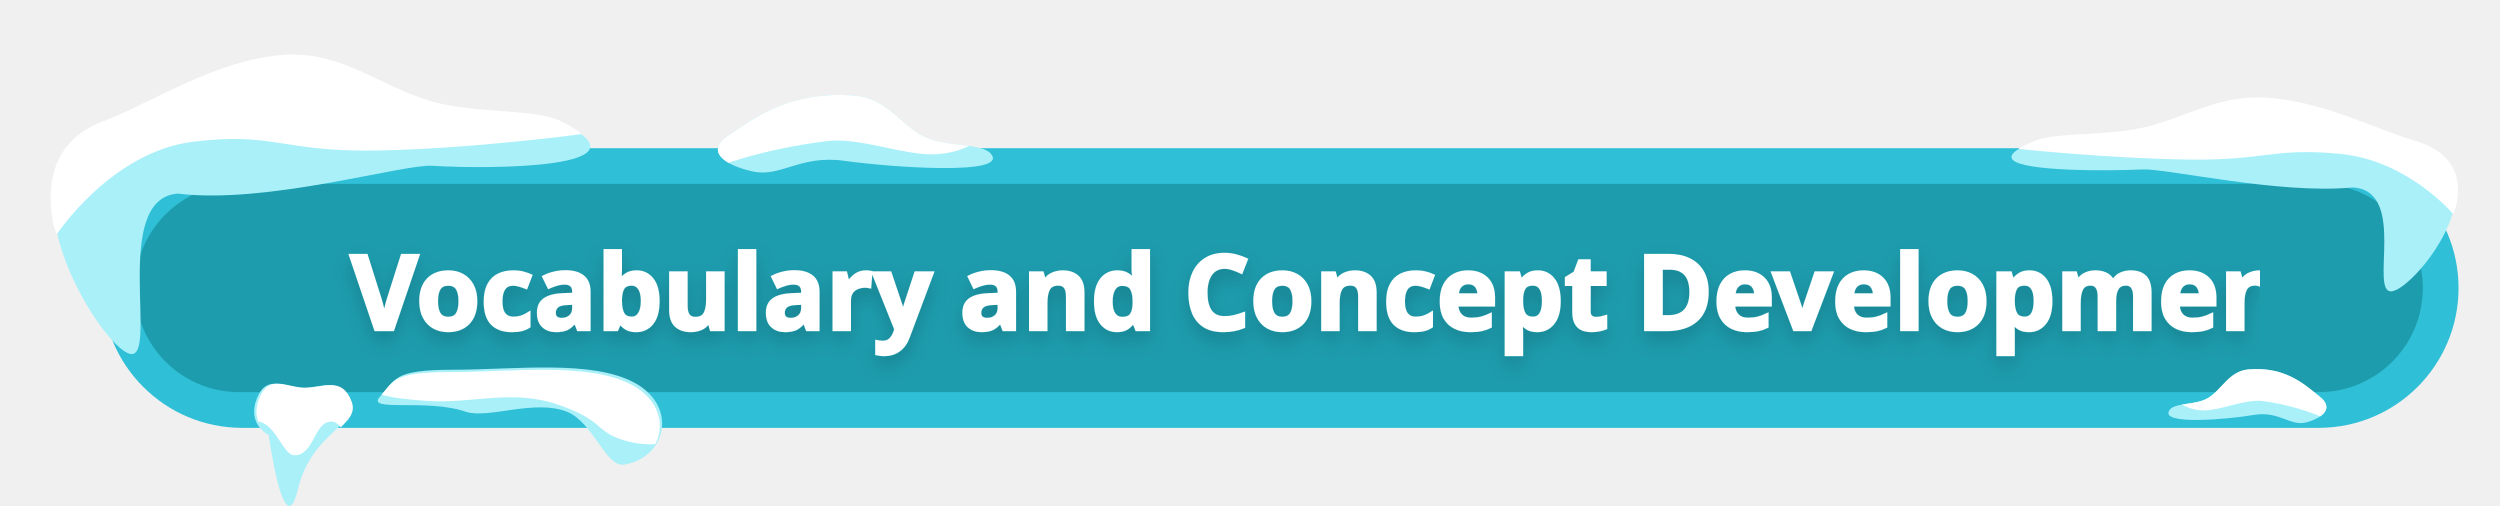
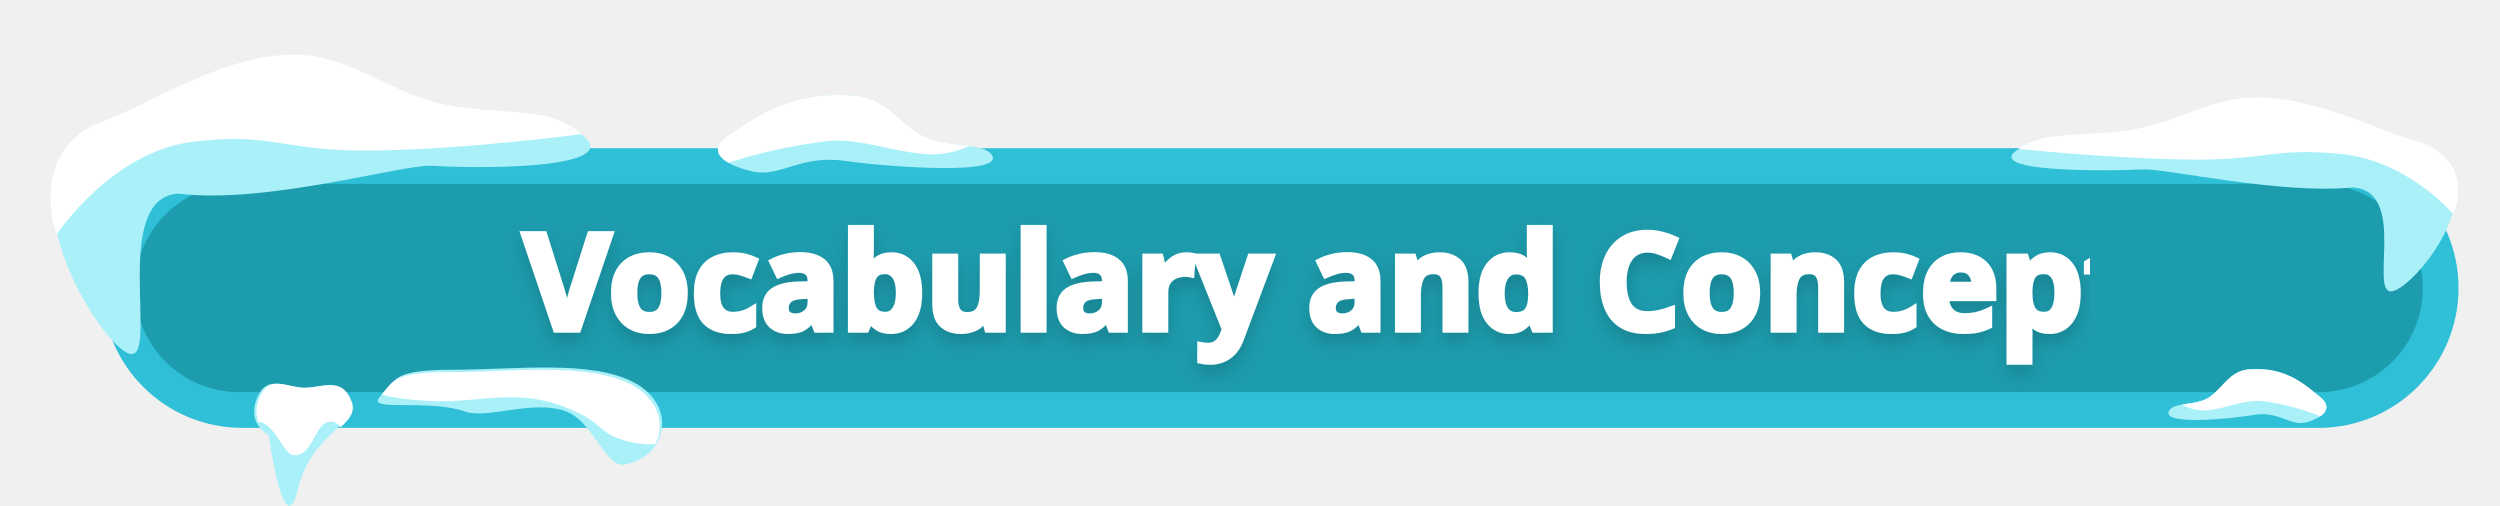
<svg xmlns="http://www.w3.org/2000/svg" id="Vocabulary" width="840.318" height="170.061" viewBox="0 0 840.318 170.061">
  <defs>
    <clipPath id="clip-path">
      <path id="Path_753" data-name="Path 753" d="M19175.682,6997.91s18.279-27.763,45.814-31.154,29.688,3.574,62.307,2.932,68.174-5.5,68.174-5.5l-27.49-45.081s-166.4,22.724-167.865,21.258Z" transform="translate(-19156.621 -6919.109)" fill="none" />
    </clipPath>
    <clipPath id="clip-path-2">
      <path id="Path_756" data-name="Path 756" d="M19447.576,6913.076s14.9-6.107,37.7-8.856c10.625-1.281,25.186,4.686,35.553,4.457,11.416-.252,17.957-6.6,17.957-6.6-.365.366-9.16-14.294-8.795-14.294h-82.418Z" transform="translate(-19447.576 -6887.786)" fill="none" stroke="#707070" stroke-width="1" />
    </clipPath>
    <clipPath id="clip-path-3">
      <path id="Path_753-2" data-name="Path 753" d="M19302.566,6970.135s-15.135-17.979-37.928-20.173-24.576,2.313-51.58,1.9-56.437-3.559-56.437-3.559l22.758-29.192s137.75,14.715,138.965,13.765Z" transform="translate(-19156.621 -6919.108)" fill="none" />
    </clipPath>
    <clipPath id="clip-path-4">
      <path id="Path_756-2" data-name="Path 756" d="M19499.979,6905.4a78.764,78.764,0,0,0-21.662-6.17c-6.1-.892-14.467,3.265-20.422,3.105a14.856,14.856,0,0,1-10.318-4.6c.209.255,5.264-9.958,5.055-9.958h47.348Z" transform="translate(-19447.576 -6887.786)" fill="none" stroke="#707070" stroke-width="1" />
    </clipPath>
    <clipPath id="clip-path-5">
      <path id="Path_759" data-name="Path 759" d="M19277.553,7011.834c7.76-2.408,10.355,10.851,14.506,11.065,6.2.317,6.715-9.455,11.152-11.065s5.865,4.992,6.6,4.625,9.9-2.2,10.631-2.565,0-16.493,0-16.493h-42.887Z" transform="translate(-19277.553 -6997.401)" fill="none" stroke="#707070" stroke-width="1" />
    </clipPath>
    <clipPath id="clip-path-6">
      <path id="Path_762" data-name="Path 762" d="M19303.254,7002.525s1.508,1.7,16.684,2.7,28.49-4.106,44.018,1.283,12.158,8.95,21.943,11.935,16.939.128,17.2,0-8.084-23.87-8.084-23.87l-90.984-1.668Z" transform="translate(-19303.254 -6992.9)" fill="none" />
    </clipPath>
-     <filter id="Vocabulary_and_Concept_Development" x="107.379" y="65.812" width="652" height="67" filterUnits="userSpaceOnUse">
+     <filter id="Vocabulary_and_Concept" x="164.379" y="53.812" width="538" height="82" filterUnits="userSpaceOnUse">
      <feOffset dy="3" input="SourceAlpha" />
      <feGaussianBlur stdDeviation="3" result="blur" />
      <feFlood flood-opacity="0.161" />
      <feComposite operator="in" in2="blur" />
      <feComposite in="SourceGraphic" />
    </filter>
  </defs>
  <g id="Block" transform="translate(0 0)">
    <g id="box" transform="translate(34.361 50.086)">
      <rect id="Rectangle_384" data-name="Rectangle 384" width="792" height="94" rx="47" transform="translate(0.018 -0.275)" fill="#2fbfd7" />
      <rect id="Rectangle_385" data-name="Rectangle 385" width="769" height="70" rx="35" transform="translate(11.018 11.725)" fill="#1d9cad" />
    </g>
    <g id="snow">
      <path id="Path_751" data-name="Path 751" d="M9.238,8.956c15.64-5.781,38.014-21.016,61.321-22.3,18.707-1.03,31.305,10.4,48.315,15.485,15.136,4.522,35.1,2.461,43.976,6.813C193.5,23.988,139.315,24.441,118.874,23.2c-9.934-.6-55.7,13.064-85.431,9.347-22.675,1.573-6.229,56.076-16.126,53.877S-30.559,23.667,9.238,8.956Z" transform="translate(26.378 32.527)" fill="#aaf0f9" />
      <g id="Mask_Group_13" data-name="Mask Group 13" transform="translate(0)" clip-path="url(#clip-path)">
        <path id="Path_752" data-name="Path 752" d="M9.238,8.956c15.64-5.781,38.014-21.016,61.321-22.3,18.707-1.03,31.305,10.4,48.315,15.485,15.136,4.522,35.1,2.461,43.976,6.813C193.5,23.988,139.315,24.441,118.874,23.2c-9.934-.6-55.7,13.064-85.431,9.347-22.675,1.573-6.229,56.076-16.126,53.877S-30.559,23.667,9.238,8.956Z" transform="translate(25.598 31.746)" fill="#fff" />
      </g>
    </g>
    <g id="snow-2" data-name="snow" transform="translate(240.481 26.117)">
      <path id="Path_754" data-name="Path 754" d="M3.2,18.852C10.767,12.268,20.769,1.523,42.727.05c11.418-.766,16.69,7.559,25.4,10.384,7.734,2.508,19.2-.636,22.905,2.524,7.719,6.584-33.025,9.262-48.308,9.262s-20.377,8.655-30.258,7.813S-4.362,25.436,3.2,18.852Z" transform="translate(4.188 0) rotate(8)" fill="#aaf0f9" />
      <g id="Mask_Group_14" data-name="Mask Group 14" transform="translate(0.001 4.867)" clip-path="url(#clip-path-2)">
        <path id="Path_755" data-name="Path 755" d="M3.2,18.852C10.767,12.268,20.769,1.523,42.727.05c11.418-.766,16.69,7.559,25.4,10.384,7.734,2.508,19.2-.636,22.905,2.524,7.719,6.584-33.025,9.262-48.308,9.262s-20.377,8.655-30.258,7.813S-4.362,25.436,3.2,18.852Z" transform="translate(4.188 -4.867) rotate(8)" fill="#fff" />
      </g>
    </g>
    <g id="snow-3" data-name="snow" transform="translate(676.122 20.867)">
      <path id="Path_751-2" data-name="Path 751" d="M126.248,1.073C113.3-2.67,94.779-12.535,75.484-13.365,60-14.032,49.568-6.629,35.486-3.339,22.956-.411,6.428-1.745-.919,1.073-7.516,3.6-9.366,5.5-8.08,7.022c3.224,3.863,31.044,3.87,43.566,3.276,8.224-.39,46.11,8.459,70.724,6.053,18.772,1.019,5.157,36.311,13.35,34.887S159.194,10.6,126.248,1.073Z" transform="translate(8.462 25.788)" fill="#aaf0f9" />
      <g id="Mask_Group_13-2" data-name="Mask Group 13" transform="translate(2.474 0)" clip-path="url(#clip-path-3)">
        <path id="Path_752-2" data-name="Path 752" d="M126.216,1.073C113.268-2.67,94.746-12.535,75.451-13.365c-15.486-.667-25.916,6.737-40,10.027C22.923-.411,6.395-1.745-.952,1.073-26.326,10.807,18.532,11.1,35.454,10.3c8.224-.39,46.11,8.459,70.724,6.053,18.772,1.019,5.157,36.311,13.35,34.887S159.161,10.6,126.216,1.073Z" transform="translate(6.668 25.282)" fill="#fff" />
      </g>
    </g>
    <g id="snow-4" data-name="snow" transform="translate(727.348 120.796)">
      <path id="Path_754-2" data-name="Path 754" d="M1.763,7.985C6.015,12.429,11.6,19.72,24.247,20.374c6.574.34,9.755-5.529,14.829-7.637,4.5-1.871,11.065.118,13.256-2.138,4.563-4.7-18.9-5.874-27.711-5.617S13.011-.685,7.3.066-2.49,3.541,1.763,7.985Z" transform="translate(55.236 20.189) rotate(172)" fill="#aaf0f9" />
      <g id="Mask_Group_14-2" data-name="Mask Group 14" transform="translate(2.697 2.602)" clip-path="url(#clip-path-4)">
        <path id="Path_755-2" data-name="Path 755" d="M1.763,7.985C6.015,12.429,11.6,19.72,24.247,20.374c6.574.34,9.755-5.529,14.829-7.637,4.5-1.871,11.065.118,13.256-2.138,4.563-4.7-18.9-5.874-27.711-5.617S13.011-.685,7.3.066-2.49,3.541,1.763,7.985Z" transform="translate(52.539 17.587) rotate(172)" fill="#fff" />
      </g>
    </g>
  </g>
  <path id="Path_757" data-name="Path 757" d="M-15.143,2.792C-11.824-5.87-5.74-.964.475-.964s12.2-3.91,15.485,4.524S3.4,13.632-1.276,33.15s-9.837-18.282-9.837-18.282S-18.462,11.455-15.143,2.792Z" transform="translate(101.415 131.314)" fill="#aaf0f9" />
  <g id="Mask_Group_15" data-name="Mask Group 15" transform="translate(84.284 127.515)" clip-path="url(#clip-path-5)">
    <path id="Path_758" data-name="Path 758" d="M-15.143,2.792C-11.824-5.87-5.74-.964.475-.964s12.2-3.91,15.485,4.524S3.4,13.632-1.276,33.15s-9.837-18.282-9.837-18.282S-18.462,11.455-15.143,2.792Z" transform="translate(17.912 3.799)" fill="#fff" />
  </g>
  <path id="Path_760" data-name="Path 760" d="M-3.9,2.937C1.51-2.674-.09-5.955,20.6-5.955S67.36-9.441,81.728-1.471s10.6,24.993-3.653,27.4c-6.2,1.045-10.476-14.311-19.3-17.783-10.944-4.306-26.575,2.573-34.049,0C11.5,3.587-9.316,8.548-3.9,2.937Z" transform="translate(131.755 130.235)" fill="#aaf0f9" />
  <g id="Mask_Group_16" data-name="Mask Group 16" transform="translate(127.001 122.439)" clip-path="url(#clip-path-6)">
    <path id="Path_761" data-name="Path 761" d="M-3.9,2.937C1.51-2.674-.09-5.955,20.6-5.955S67.36-9.441,81.728-1.471s10.6,24.993-3.653,27.4c-6.2,1.045-10.476-14.311-19.3-17.783-10.944-4.306-26.575,2.573-34.049,0C11.5,3.587-9.316,8.548-3.9,2.937Z" transform="translate(3.973 8.577)" fill="#fff" />
  </g>
-   <g transform="matrix(1, 0, 0, 1, 0, 0)" filter="url(#Vocabulary_and_Concept_Development)">
-     <text id="Vocabulary_and_Concept_Development-2" data-name="Vocabulary and Concept Development" transform="translate(433.38 110.81)" fill="#fff" stroke="#fff" stroke-width="1" font-size="35" font-family="SegoeUI-Bold, Segoe UI" font-weight="700">
-       <tspan x="-315.59" y="0">Vocabulary and Concept Development</tspan>
+   <g transform="matrix(1, 0, 0, 1, 0, 0)" filter="url(#Vocabulary_and_Concept)">
+     <text id="Vocabulary_and_Concept-2" data-name="Vocabulary and Concept" transform="translate(433.38 110.81)" fill="#fff" stroke="#fff" stroke-width="2" font-size="45" font-family="SegoeUI-Bold, Segoe UI" font-weight="700">
+       <tspan x="-257.388" y="0">Vocabulary and Concept</tspan>
    </text>
  </g>
</svg>
